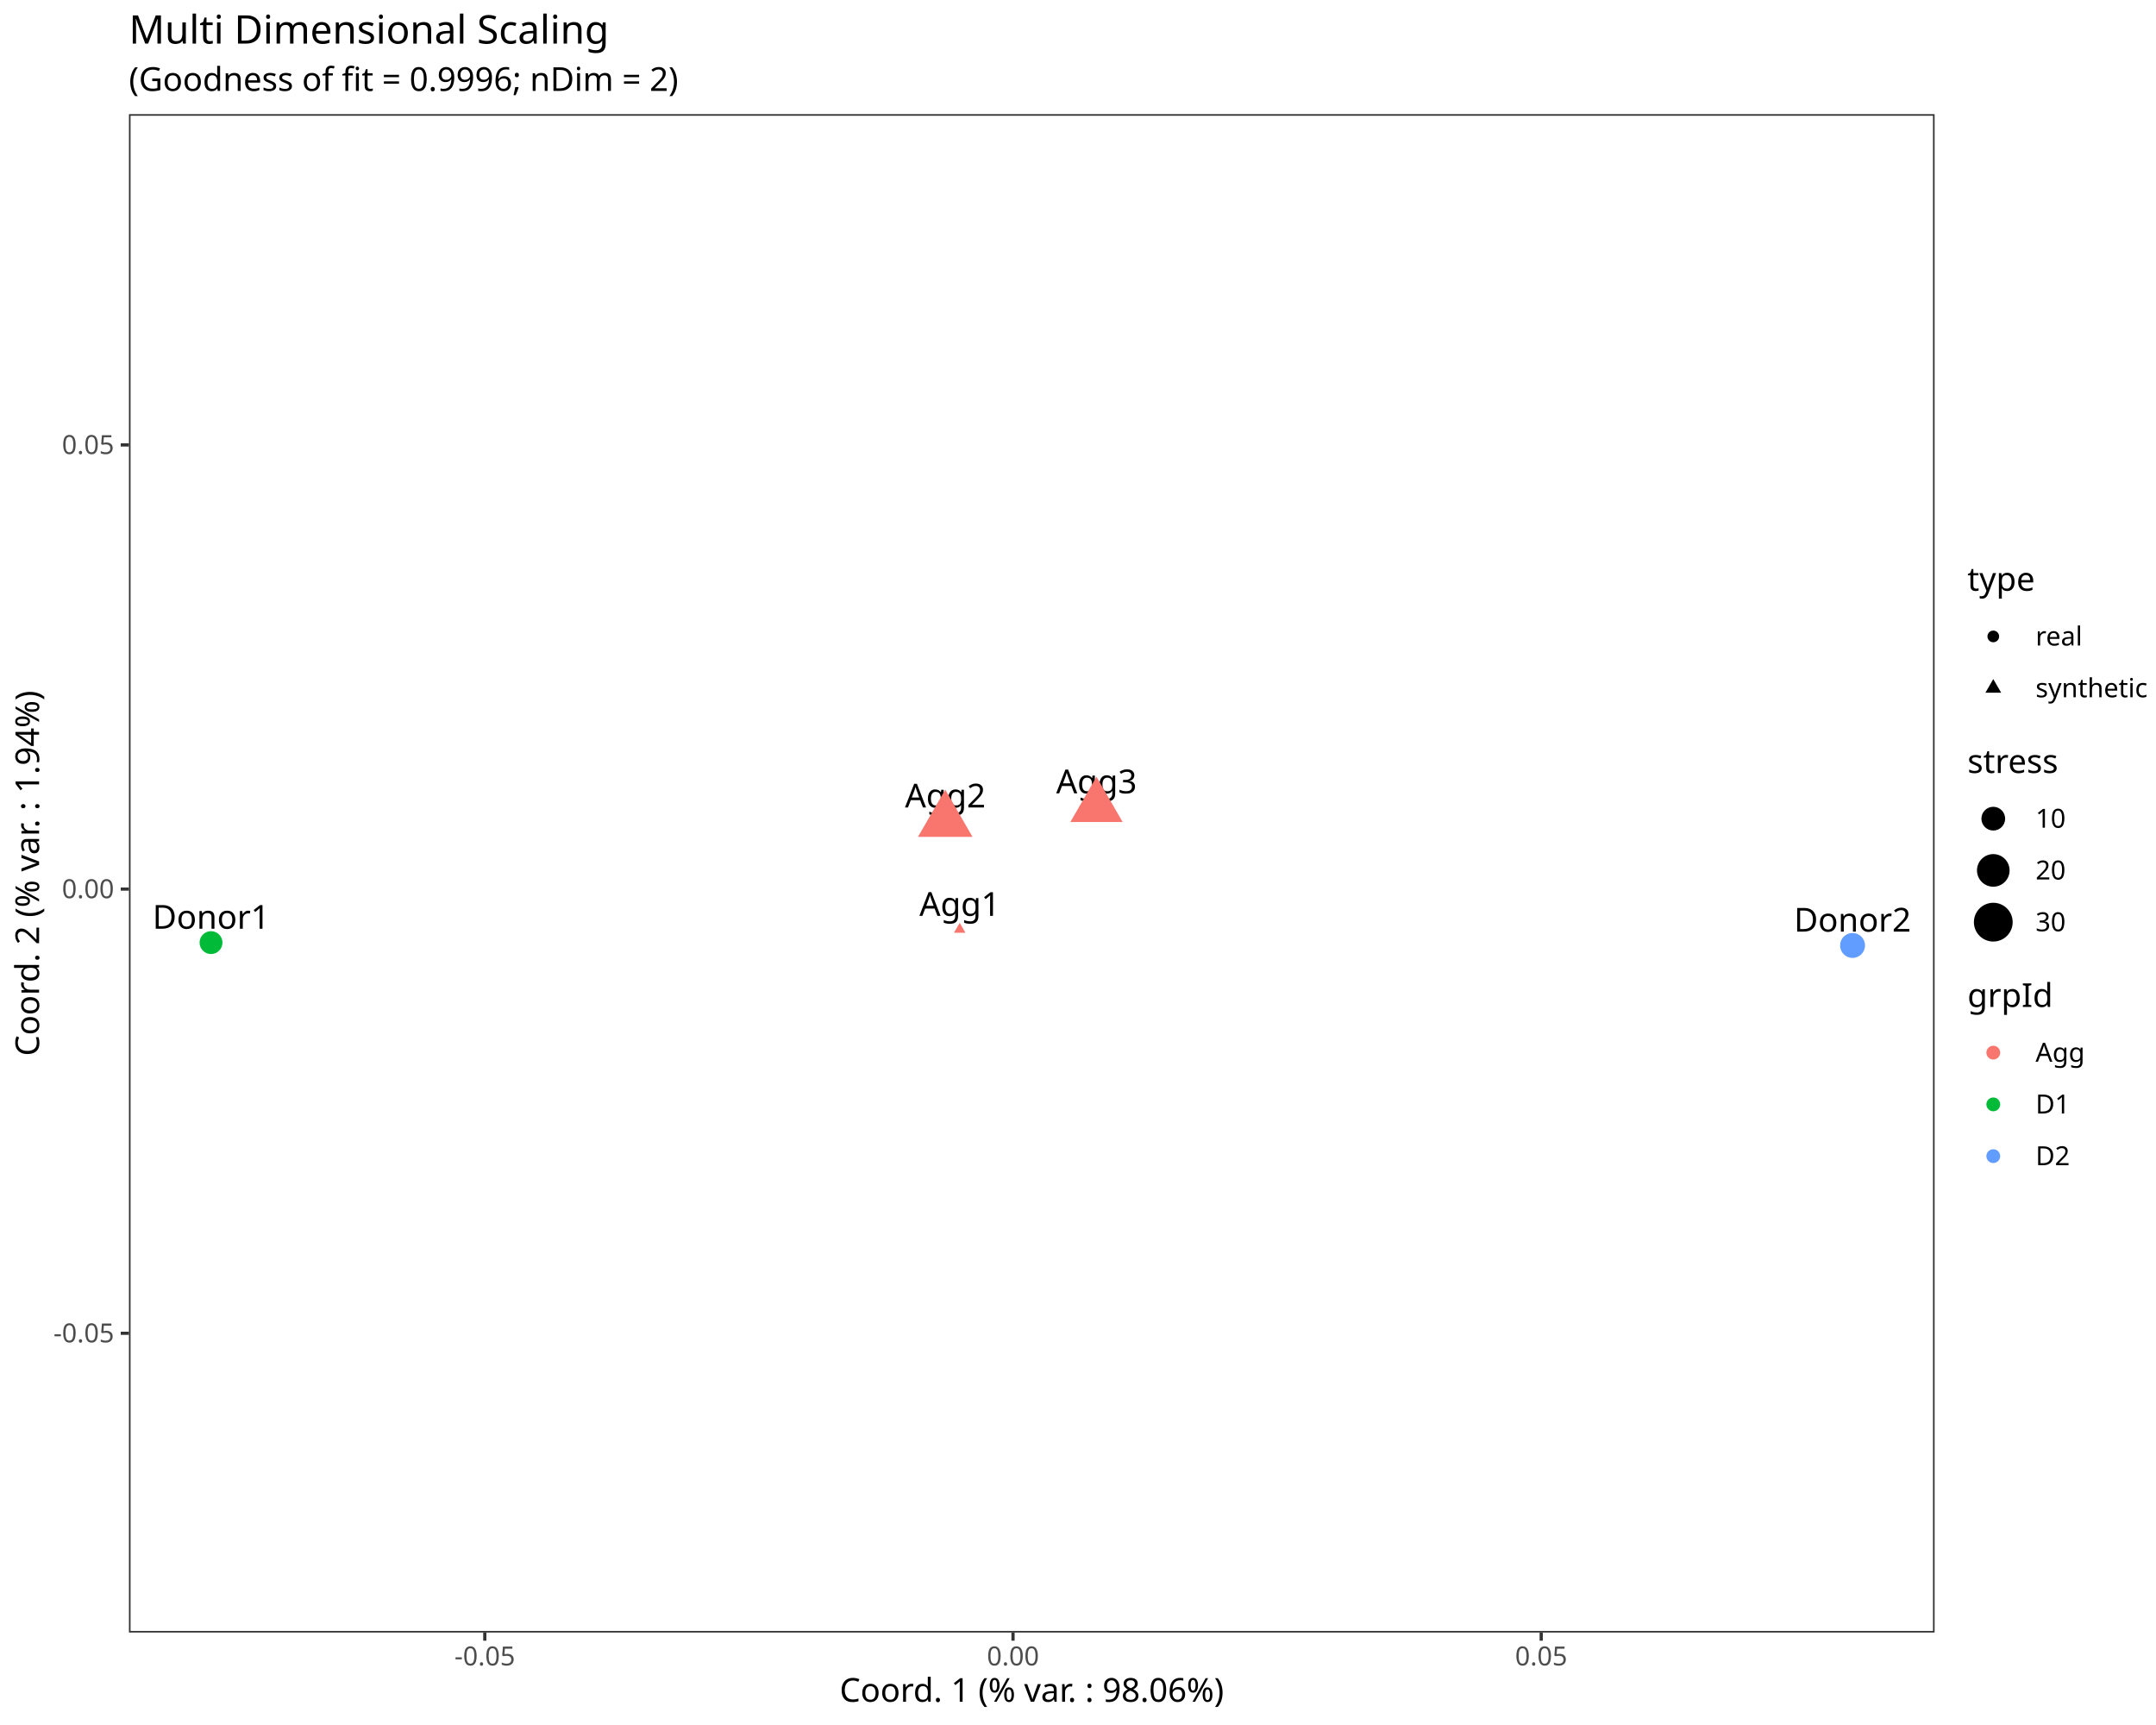
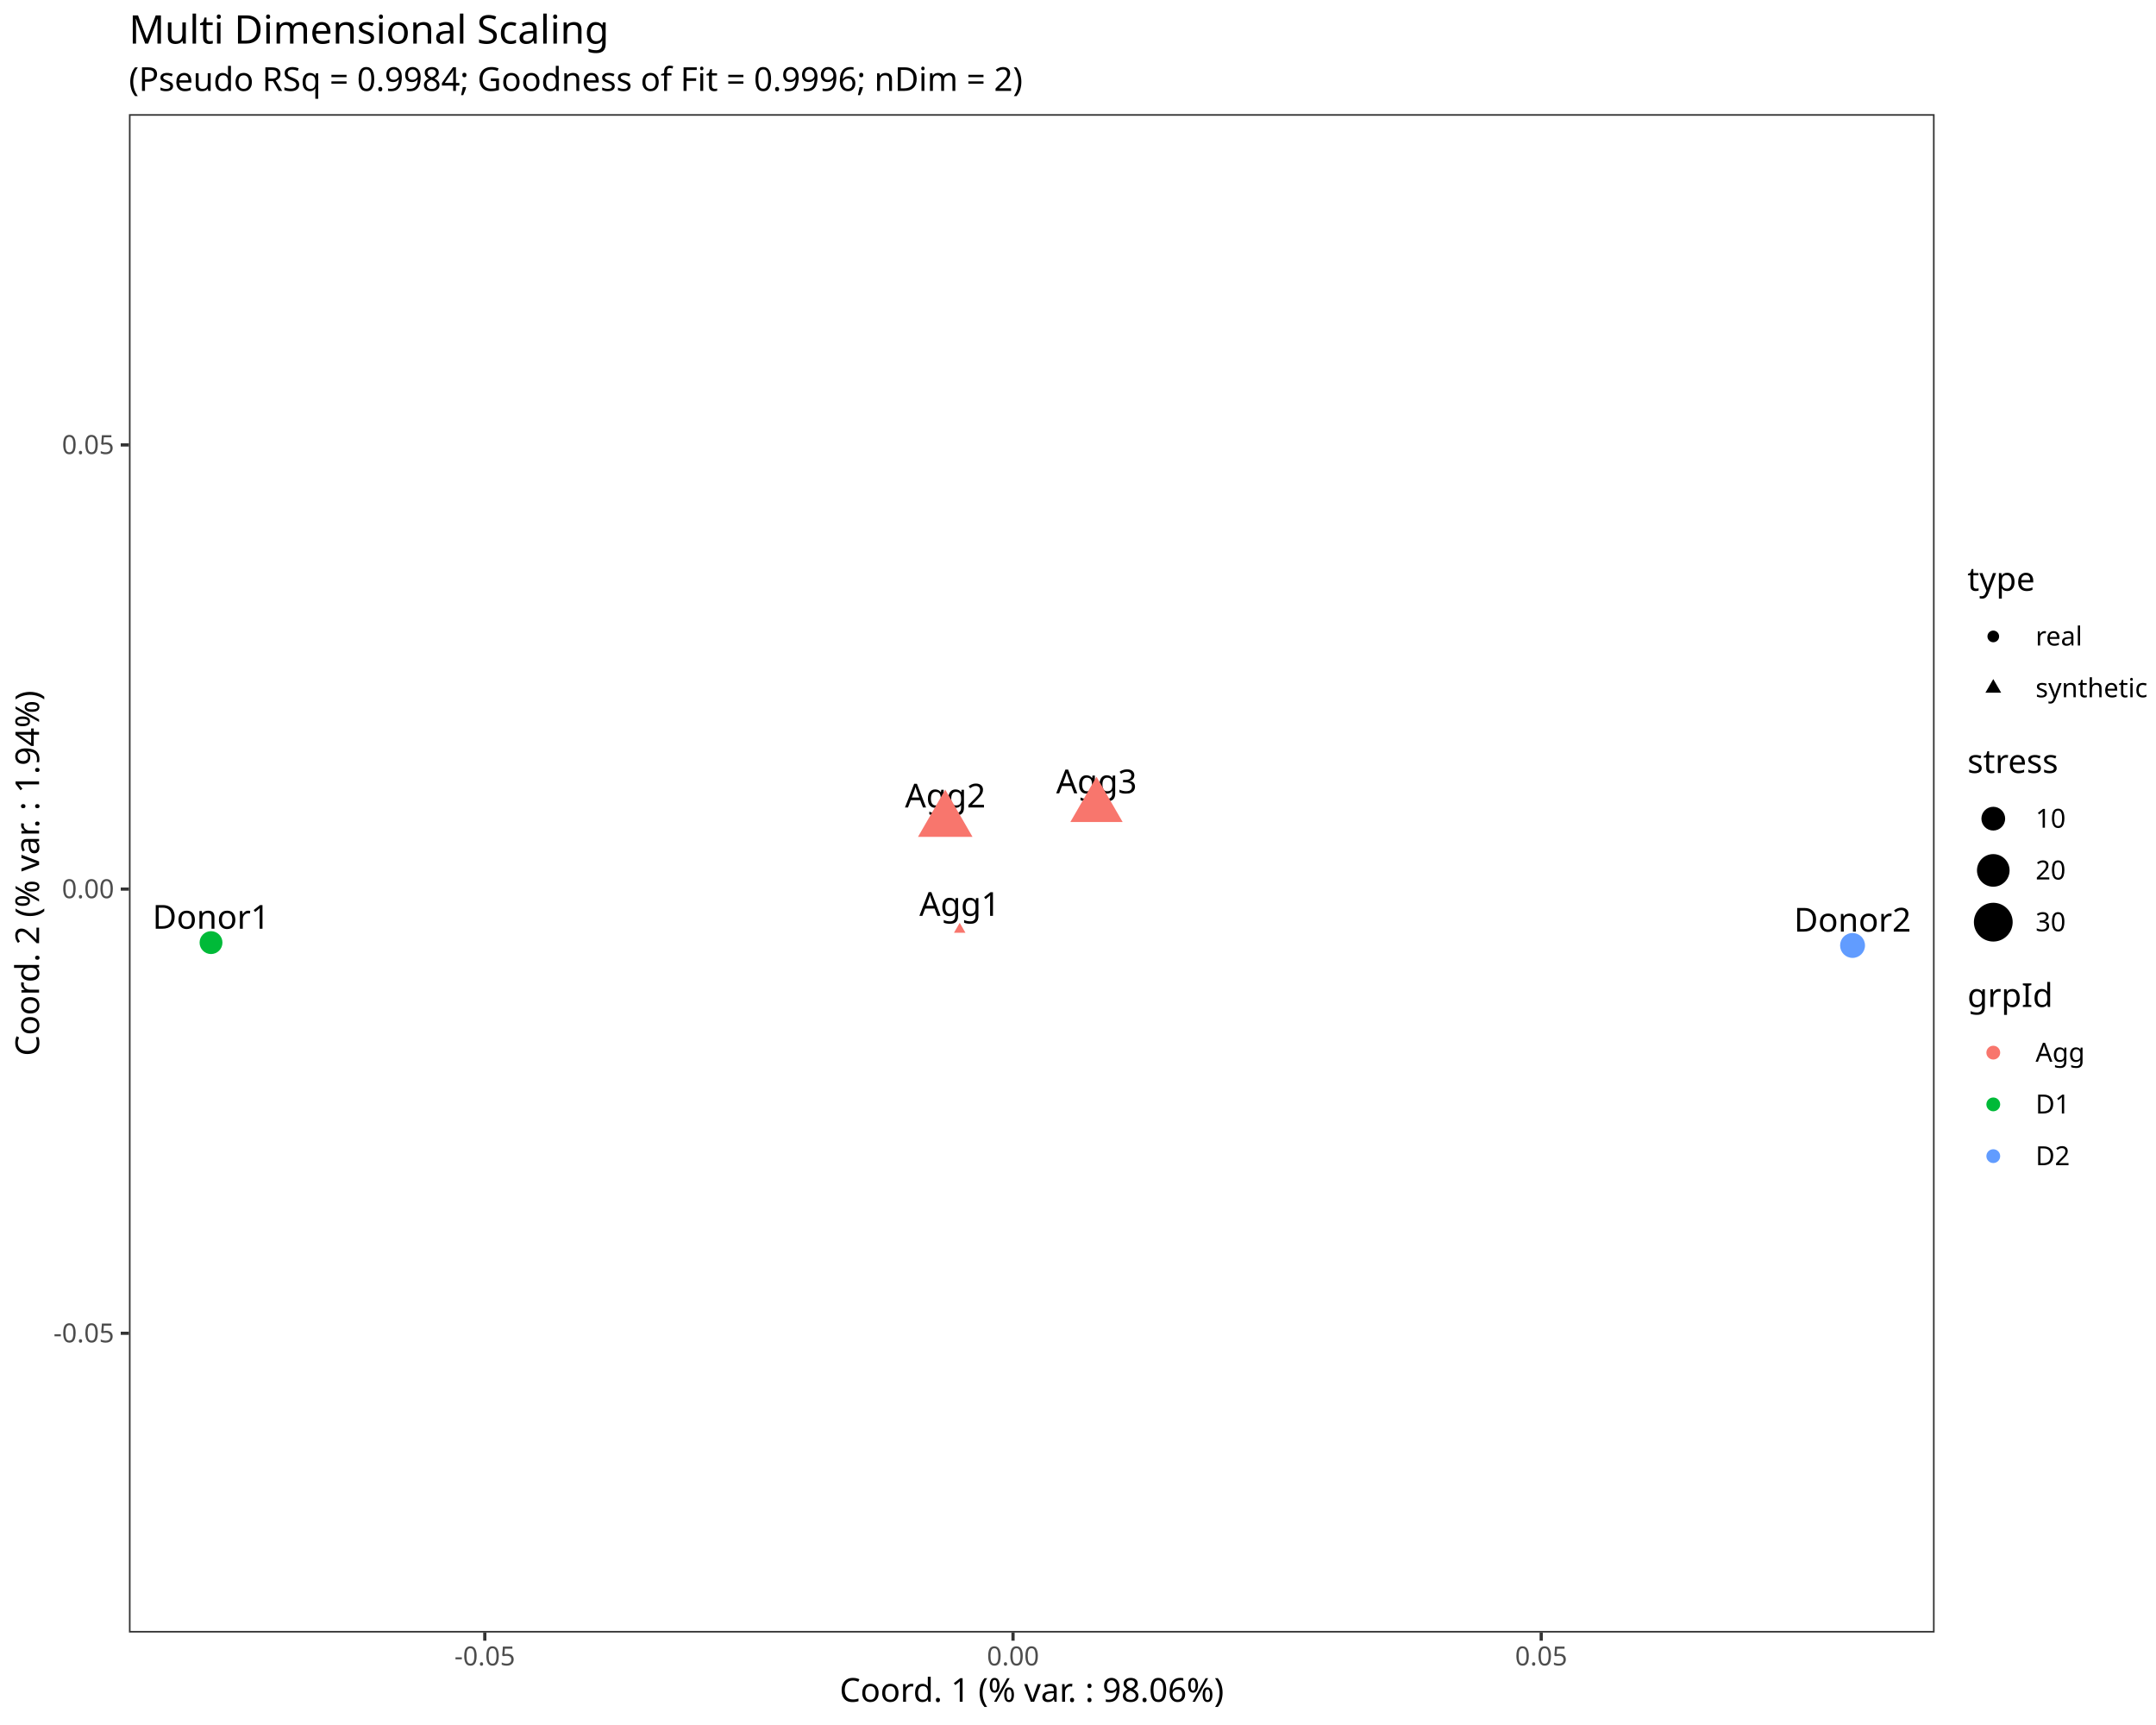
<svg xmlns="http://www.w3.org/2000/svg" class="svglite" data-engine-version="2.0" width="720.00pt" height="576.00pt" viewBox="0 0 720.00 576.00">
  <defs>
    <style type="text/css">
    .svglite line, .svglite polyline, .svglite polygon, .svglite path, .svglite rect, .svglite circle {
      fill: none;
      stroke: #000000;
      stroke-linecap: round;
      stroke-linejoin: round;
      stroke-miterlimit: 10.00;
    }
  </style>
  </defs>
  <rect width="100%" height="100%" style="stroke: none; fill: #FFFFFF;" />
  <defs>
    <clipPath id="cpMC4wMHw3MjAuMDB8MC4wMHw1NzYuMDA=">
      <rect x="0.00" y="0.00" width="720.00" height="576.00" />
    </clipPath>
  </defs>
  <g clip-path="url(#cpMC4wMHw3MjAuMDB8MC4wMHw1NzYuMDA=)">
    <rect x="0.00" y="0.00" width="720.00" height="576.00" style="stroke-width: 1.07; stroke: #FFFFFF; fill: #FFFFFF;" />
  </g>
  <defs>
    <clipPath id="cpNDMuMDZ8NjQ2LjA3fDM4LjEyfDU0NS4xMQ==">
      <rect x="43.06" y="38.12" width="603.00" height="507.00" />
    </clipPath>
  </defs>
  <g clip-path="url(#cpNDMuMDZ8NjQ2LjA3fDM4LjEyfDU0NS4xMQ==)">
    <rect x="43.06" y="38.12" width="603.00" height="507.00" style="stroke-width: 1.07; stroke: none; fill: #FFFFFF;" />
    <text x="70.49" y="310.12" text-anchor="middle" style="font-size: 11.04px; font-family: sans;" textLength="36.21px" lengthAdjust="spacingAndGlyphs">Donor1</text>
    <text x="618.65" y="311.08" text-anchor="middle" style="font-size: 11.04px; font-family: sans;" textLength="36.21px" lengthAdjust="spacingAndGlyphs">Donor2</text>
    <text x="320.51" y="305.81" text-anchor="middle" style="font-size: 11.04px; font-family: sans;" textLength="25.79px" lengthAdjust="spacingAndGlyphs">Agg1</text>
    <text x="315.69" y="269.63" text-anchor="middle" style="font-size: 11.04px; font-family: sans;" textLength="25.79px" lengthAdjust="spacingAndGlyphs">Agg2</text>
    <text x="366.19" y="264.90" text-anchor="middle" style="font-size: 11.04px; font-family: sans;" textLength="25.79px" lengthAdjust="spacingAndGlyphs">Agg3</text>
    <circle cx="70.47" cy="314.75" r="3.82" style="stroke-width: 0.71; stroke: none; fill: #00BA38;" />
    <circle cx="618.66" cy="315.70" r="4.16" style="stroke-width: 0.71; stroke: none; fill: #619CFF;" />
    <polygon points="320.50,308.15 322.41,311.46 318.58,311.46 " style="stroke-width: 0.71; stroke: none; fill: #F8766D;" />
    <polygon points="315.67,263.67 324.77,279.43 306.57,279.43 " style="stroke-width: 0.71; stroke: none; fill: #F8766D;" />
    <polygon points="366.18,259.37 374.91,274.48 357.45,274.48 " style="stroke-width: 0.71; stroke: none; fill: #F8766D;" />
    <rect x="43.06" y="38.12" width="603.00" height="507.00" style="stroke-width: 1.07; stroke: #333333;" />
  </g>
  <g clip-path="url(#cpMC4wMHw3MjAuMDB8MC4wMHw1NzYuMDA=)">
    <text x="38.13" y="448.23" text-anchor="end" style="font-size: 8.80px; fill: #4D4D4D; font-family: sans;" textLength="20.06px" lengthAdjust="spacingAndGlyphs">-0.05</text>
    <text x="38.13" y="299.91" text-anchor="end" style="font-size: 8.80px; fill: #4D4D4D; font-family: sans;" textLength="17.13px" lengthAdjust="spacingAndGlyphs">0.00</text>
    <text x="38.13" y="151.60" text-anchor="end" style="font-size: 8.80px; fill: #4D4D4D; font-family: sans;" textLength="17.13px" lengthAdjust="spacingAndGlyphs">0.05</text>
    <polyline points="40.32,445.20 43.06,445.20 " style="stroke-width: 1.07; stroke: #333333; stroke-linecap: butt;" />
    <polyline points="40.32,296.88 43.06,296.88 " style="stroke-width: 1.07; stroke: #333333; stroke-linecap: butt;" />
    <polyline points="40.32,148.57 43.06,148.57 " style="stroke-width: 1.07; stroke: #333333; stroke-linecap: butt;" />
    <polyline points="161.90,547.85 161.90,545.11 " style="stroke-width: 1.07; stroke: #333333; stroke-linecap: butt;" />
    <polyline points="338.30,547.85 338.30,545.11 " style="stroke-width: 1.07; stroke: #333333; stroke-linecap: butt;" />
    <polyline points="514.69,547.85 514.69,545.11 " style="stroke-width: 1.07; stroke: #333333; stroke-linecap: butt;" />
    <text x="161.90" y="556.10" text-anchor="middle" style="font-size: 8.80px; fill: #4D4D4D; font-family: sans;" textLength="20.06px" lengthAdjust="spacingAndGlyphs">-0.05</text>
    <text x="338.30" y="556.10" text-anchor="middle" style="font-size: 8.80px; fill: #4D4D4D; font-family: sans;" textLength="17.13px" lengthAdjust="spacingAndGlyphs">0.00</text>
    <text x="514.69" y="556.10" text-anchor="middle" style="font-size: 8.80px; fill: #4D4D4D; font-family: sans;" textLength="17.13px" lengthAdjust="spacingAndGlyphs">0.05</text>
    <text x="344.56" y="568.24" text-anchor="middle" style="font-size: 11.00px; font-family: sans;" textLength="130.23px" lengthAdjust="spacingAndGlyphs">Coord. 1 (% var. : 98.06%)</text>
    <text transform="translate(13.05,291.61) rotate(-90)" text-anchor="middle" style="font-size: 11.00px; font-family: sans;" textLength="124.11px" lengthAdjust="spacingAndGlyphs">Coord. 2 (% var. : 1.94%)</text>
    <rect x="657.02" y="188.54" width="57.50" height="49.89" style="stroke-width: 1.07; stroke: none; fill: #FFFFFF;" />
    <text x="657.02" y="197.25" style="font-size: 11.00px; font-family: sans;" textLength="20.80px" lengthAdjust="spacingAndGlyphs">type</text>
    <rect x="657.02" y="203.87" width="17.28" height="17.28" style="stroke-width: 1.07; stroke: none; fill: #FFFFFF;" />
    <circle cx="665.66" cy="212.51" r="1.95" style="stroke-width: 0.71; stroke: none; fill: #000000;" />
    <rect x="657.02" y="221.15" width="17.28" height="17.28" style="stroke-width: 1.07; stroke: none; fill: #FFFFFF;" />
    <polygon points="665.66,226.75 668.30,231.31 663.03,231.31 " style="stroke-width: 0.71; stroke: none; fill: #000000;" />
    <text x="679.78" y="215.54" style="font-size: 8.80px; font-family: sans;" textLength="14.67px" lengthAdjust="spacingAndGlyphs">real</text>
    <text x="679.78" y="232.82" style="font-size: 8.80px; font-family: sans;" textLength="34.74px" lengthAdjust="spacingAndGlyphs">synthetic</text>
    <rect x="657.02" y="249.39" width="32.55" height="67.17" style="stroke-width: 1.07; stroke: none; fill: #FFFFFF;" />
    <text x="657.02" y="258.10" style="font-size: 11.00px; font-family: sans;" textLength="29.35px" lengthAdjust="spacingAndGlyphs">stress</text>
    <rect x="657.02" y="264.72" width="17.28" height="17.28" style="stroke-width: 1.07; stroke: none; fill: #FFFFFF;" />
    <circle cx="665.66" cy="273.36" r="3.61" style="stroke-width: 0.71; fill: #000000;" />
    <rect x="657.02" y="282.00" width="17.28" height="17.28" style="stroke-width: 1.07; stroke: none; fill: #FFFFFF;" />
    <circle cx="665.66" cy="290.64" r="5.09" style="stroke-width: 0.71; fill: #000000;" />
    <rect x="657.02" y="299.28" width="17.28" height="17.28" style="stroke-width: 1.07; stroke: none; fill: #FFFFFF;" />
    <circle cx="665.66" cy="307.92" r="6.12" style="stroke-width: 0.71; fill: #000000;" />
    <text x="679.78" y="276.39" style="font-size: 8.80px; font-family: sans;" textLength="9.79px" lengthAdjust="spacingAndGlyphs">10</text>
    <text x="679.78" y="293.67" style="font-size: 8.80px; font-family: sans;" textLength="9.79px" lengthAdjust="spacingAndGlyphs">20</text>
    <text x="679.78" y="310.95" style="font-size: 8.80px; font-family: sans;" textLength="9.79px" lengthAdjust="spacingAndGlyphs">30</text>
    <rect x="657.02" y="327.52" width="38.42" height="67.17" style="stroke-width: 1.07; stroke: none; fill: #FFFFFF;" />
    <text x="657.02" y="336.23" style="font-size: 11.00px; font-family: sans;" textLength="25.07px" lengthAdjust="spacingAndGlyphs">grpId</text>
    <rect x="657.02" y="342.85" width="17.28" height="17.28" style="stroke-width: 1.07; stroke: none; fill: #FFFFFF;" />
    <circle cx="665.66" cy="351.49" r="1.95" style="stroke-width: 0.71; stroke: #F8766D; fill: #F8766D;" />
    <rect x="657.02" y="360.13" width="17.28" height="17.28" style="stroke-width: 1.07; stroke: none; fill: #FFFFFF;" />
    <circle cx="665.66" cy="368.77" r="1.95" style="stroke-width: 0.71; stroke: #00BA38; fill: #00BA38;" />
    <rect x="657.02" y="377.41" width="17.28" height="17.28" style="stroke-width: 1.07; stroke: none; fill: #FFFFFF;" />
    <circle cx="665.66" cy="386.05" r="1.95" style="stroke-width: 0.71; stroke: #619CFF; fill: #619CFF;" />
    <text x="679.78" y="354.52" style="font-size: 8.80px; font-family: sans;" textLength="15.66px" lengthAdjust="spacingAndGlyphs">Agg</text>
    <text x="679.78" y="371.80" style="font-size: 8.80px; font-family: sans;" textLength="11.25px" lengthAdjust="spacingAndGlyphs">D1</text>
    <text x="679.78" y="389.08" style="font-size: 8.80px; font-family: sans;" textLength="11.25px" lengthAdjust="spacingAndGlyphs">D2</text>
-     <text x="43.06" y="30.35" style="font-size: 11.00px; font-family: sans;" textLength="177.96px" lengthAdjust="spacingAndGlyphs">(Goodness of fit = 0.9996; nDim = 2)</text>
+     <text x="43.06" y="30.35" style="font-size: 11.00px; font-family: sans;" textLength="295.69px" lengthAdjust="spacingAndGlyphs">(Pseudo RSq = 0.9984; Goodness of Fit = 0.9996; nDim = 2)</text>
    <text x="43.06" y="14.56" style="font-size: 13.20px; font-family: sans;" textLength="151.15px" lengthAdjust="spacingAndGlyphs">Multi Dimensional Scaling</text>
  </g>
</svg>
